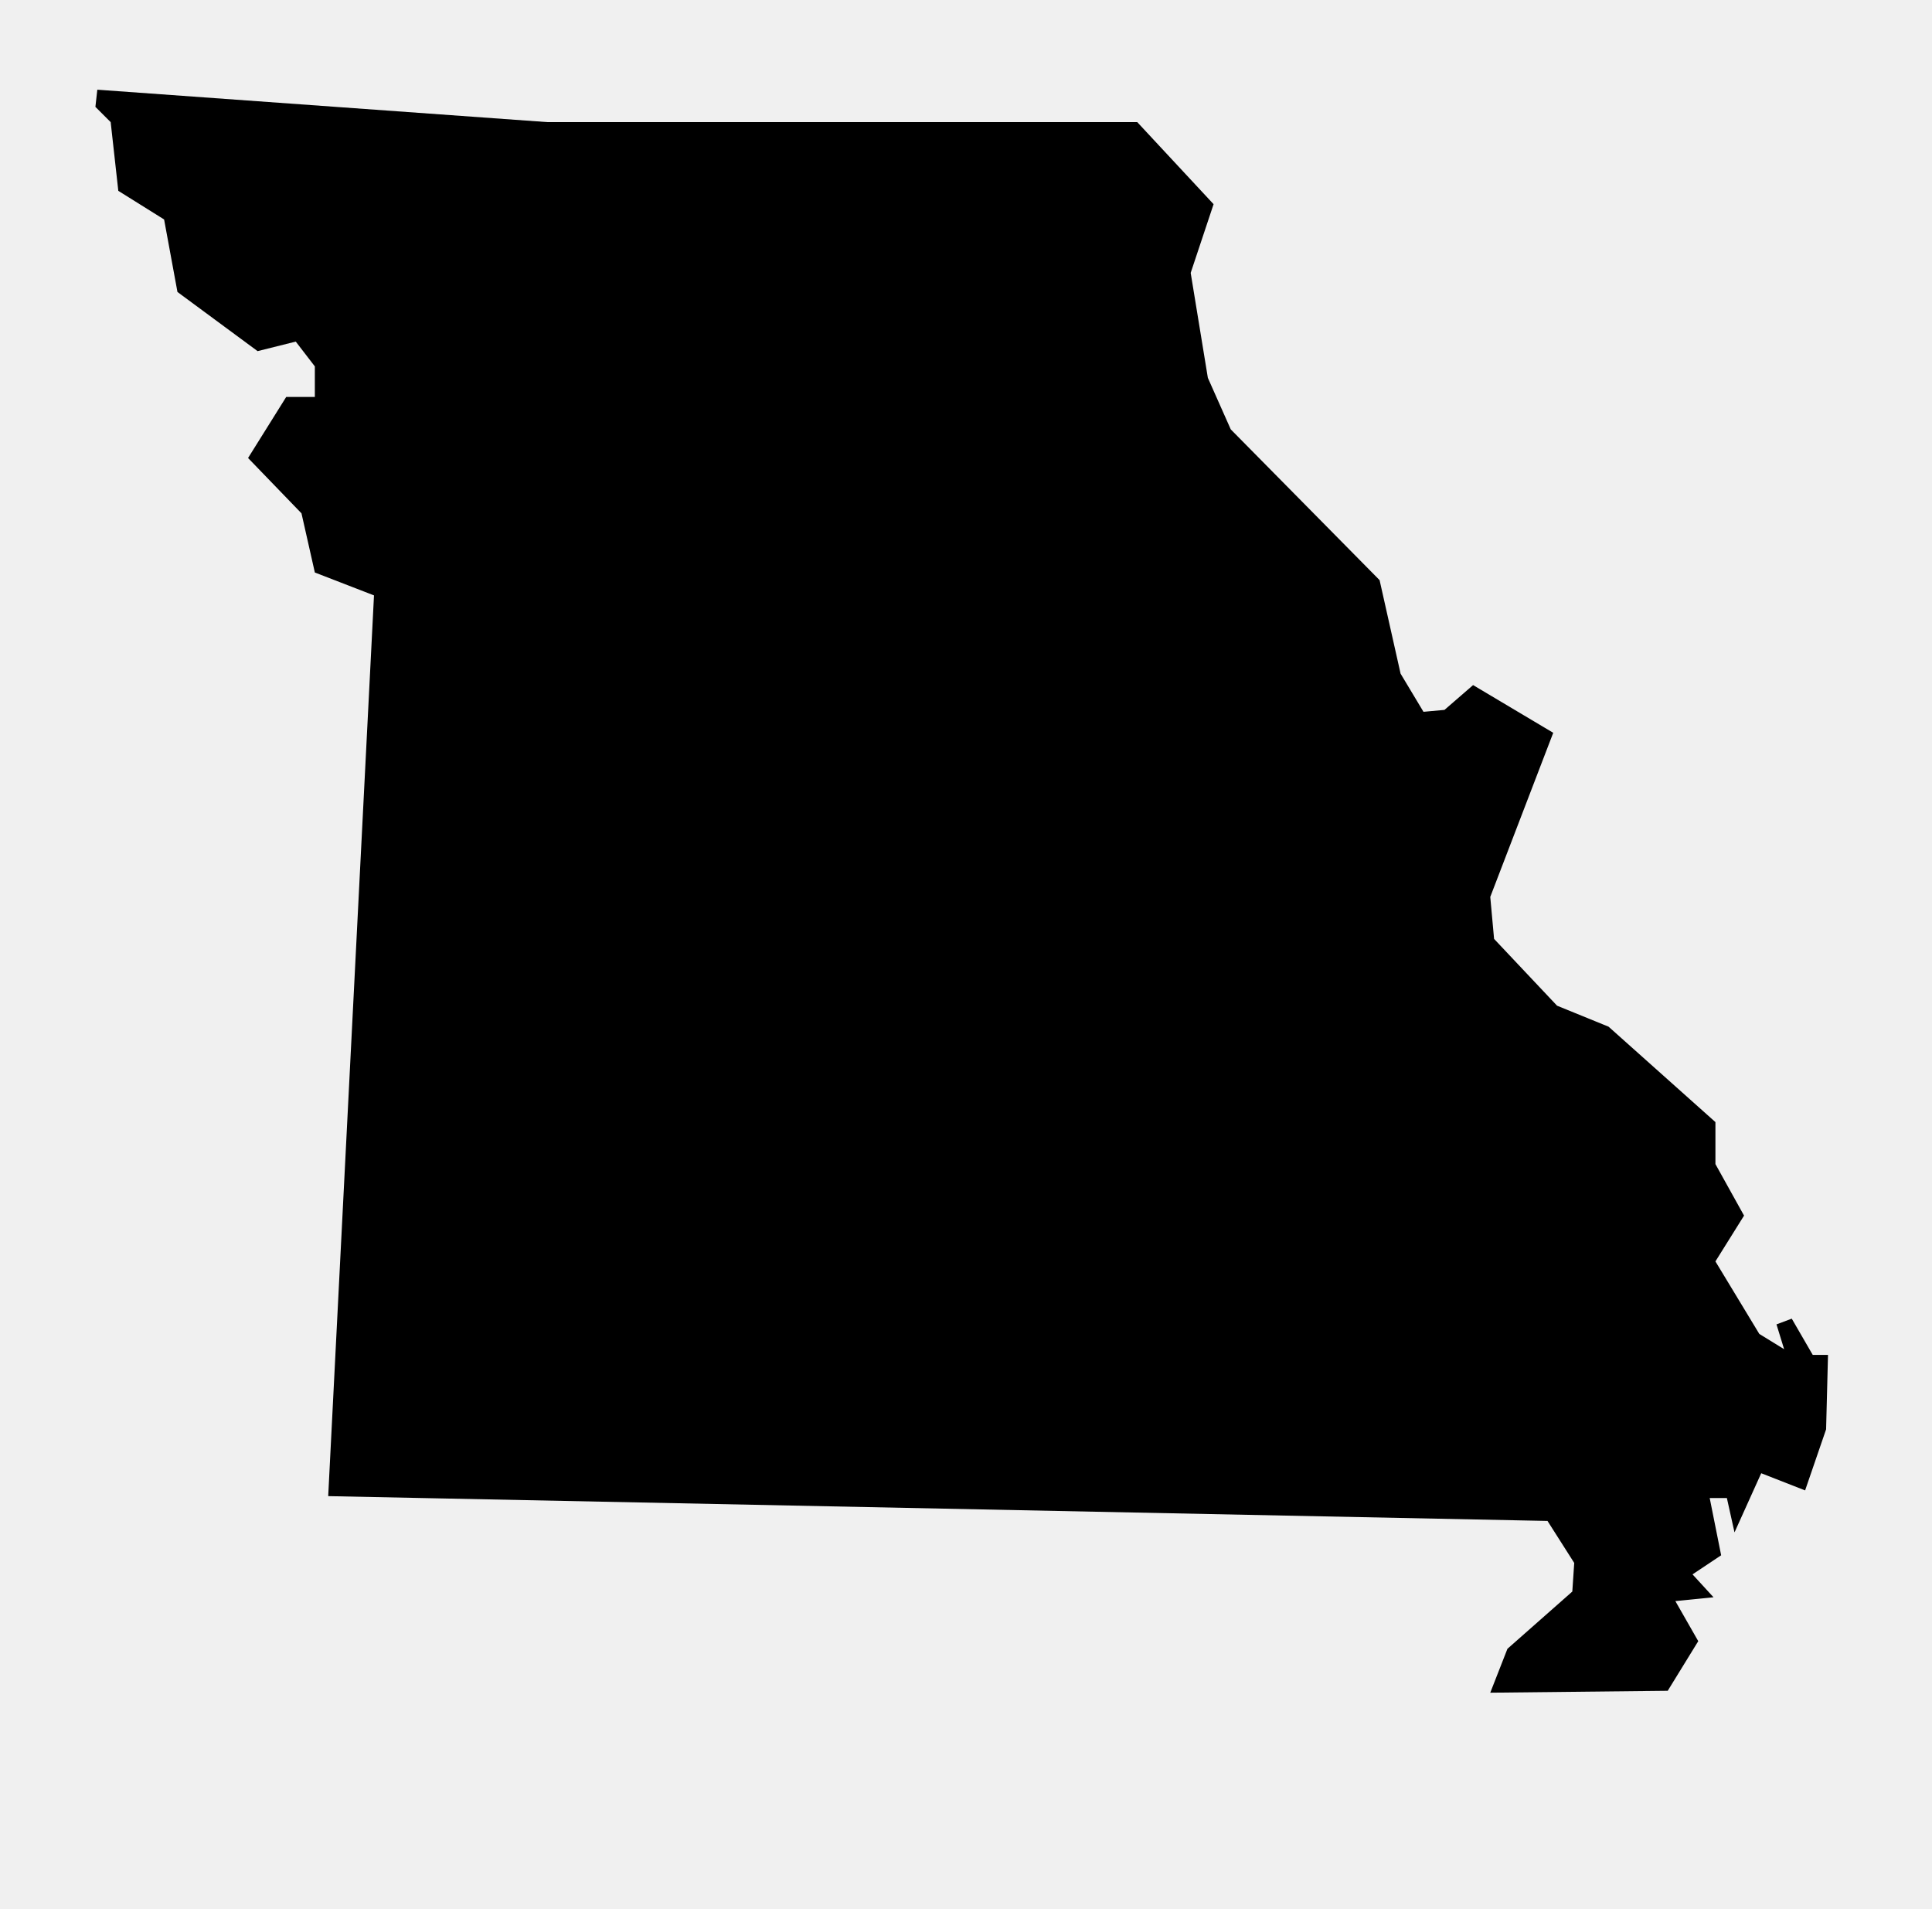
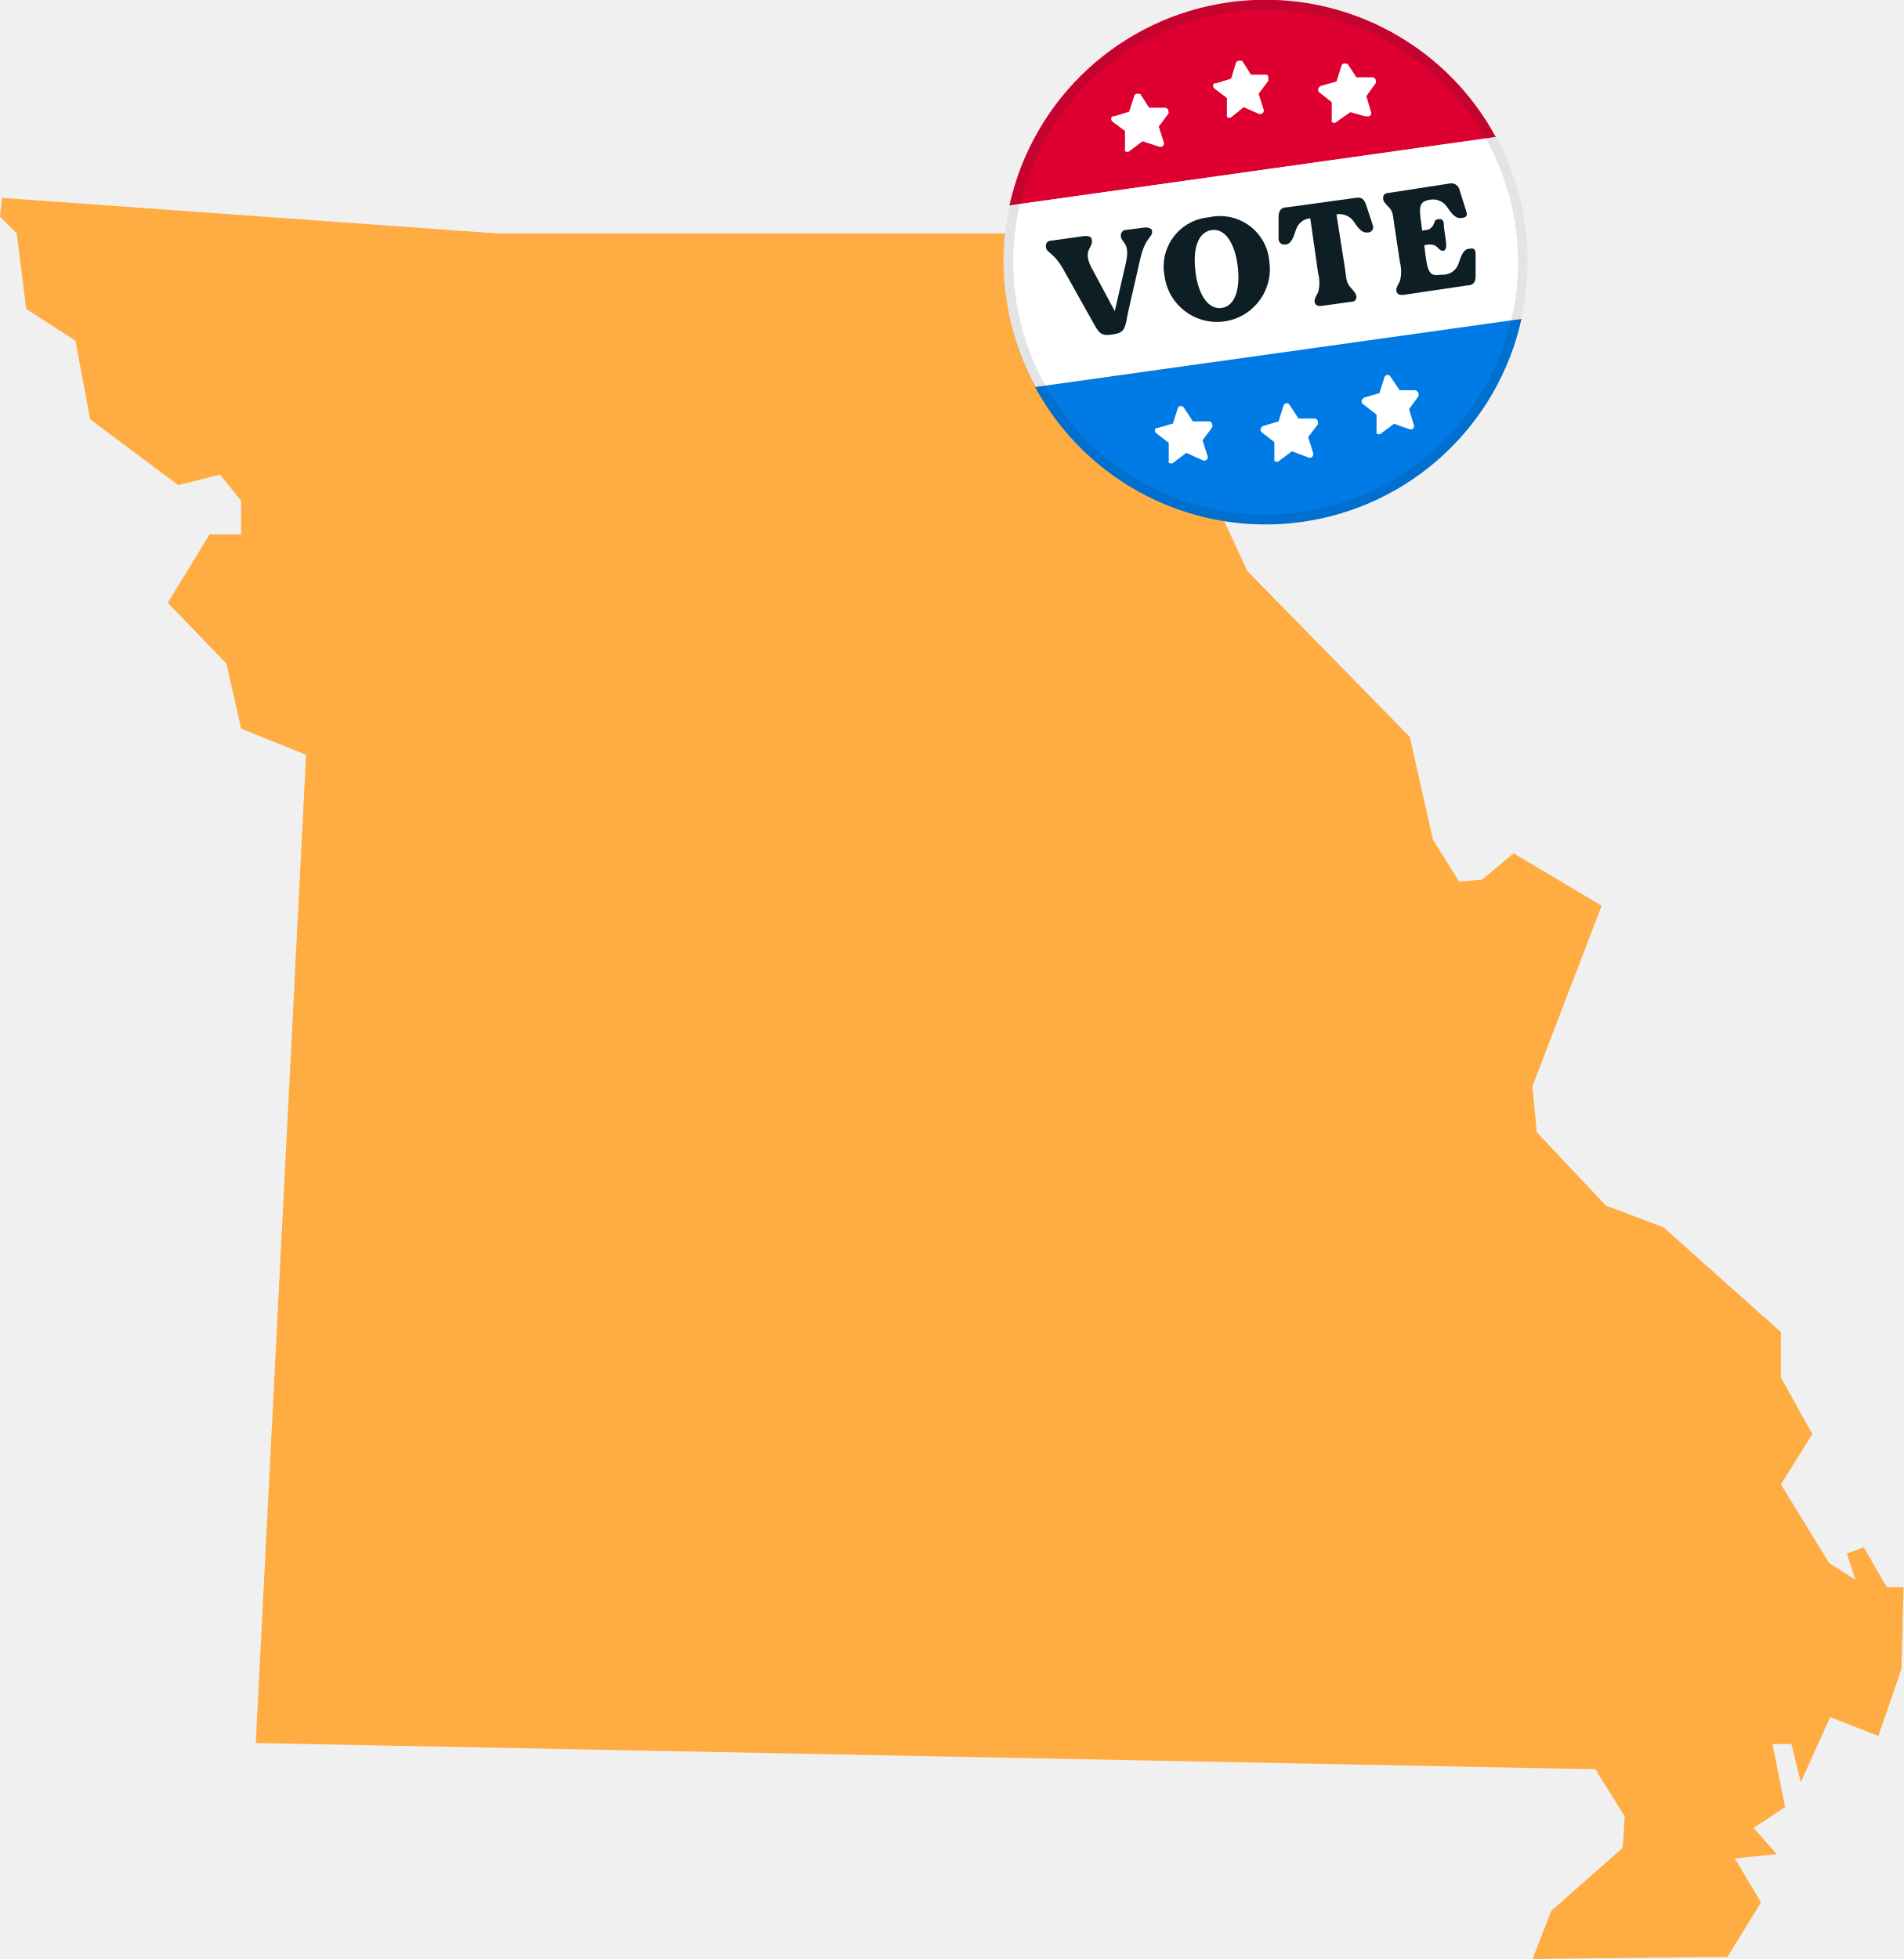
- <svg xmlns="http://www.w3.org/2000/svg" version="1.1" width="81" height="80" viewBox="0 0 81 80">
-   <path d="M50.88 8.56l-3.2-3.44h-24.72l-18.88-1.36-0.080 0.72 0.64 0.64 0.32 2.88 1.92 1.2 0.56 3.040 3.36 2.48 1.6-0.4 0.8 1.040v1.28h-1.2l-1.6 2.56 2.24 2.32 0.56 2.48 2.48 0.96-1.92 37.76 51.12 1.040 1.12 1.76-0.080 1.2-2.72 2.4-0.72 1.84 7.44-0.080 1.28-2.080-0.96-1.68 1.6-0.16-0.88-0.96 1.2-0.8-0.48-2.4h0.72l0.32 1.44 1.12-2.48 1.84 0.72 0.88-2.56 0.080-3.12h-0.64l-0.88-1.52-0.64 0.24 0.32 1.040-1.040-0.64-1.84-3.040 1.2-1.92-1.2-2.16v-1.76l-4.48-4-2.16-0.88-2.64-2.8-0.16-1.76 2.64-6.88-3.36-2-1.2 1.040-0.88 0.080-0.96-1.6-0.88-3.92-6.24-6.32-0.96-2.16-0.72-4.4z" />
+ <svg xmlns="http://www.w3.org/2000/svg" id="Layer_1" data-name="Layer 1" viewBox="0 0 72.64 74.75">
+   <defs>
+     <style>.cls-1{fill:#ffad43;}.cls-2{fill:#dd0031;}.cls-3{fill:#fff;}.cls-4{fill:#007ae5;}.cls-5,.cls-6{fill:#0e1e25;}.cls-6{fill-opacity:0.12;fill-rule:evenodd;}</style>
+   </defs>
+   <path class="cls-1" d="M46.88,12.35l-3.2-3.44H19L.08,7.55,0,8.27l.64.64L1,11.79,2.88,13l.56,3L6.8,18.51l1.6-.4.8,1v1.28H8L6.4,23l2.24,2.32.56,2.48,2.48,1L9.76,66.51l51.12,1L62,69.31l-.08,1.2-2.72,2.4-.72,1.84,7.44-.08,1.28-2.08-1-1.68,1.6-.16-.88-1,1.2-.8-.48-2.4h.72L68.72,68l1.12-2.48,1.84.72.88-2.56.08-3.12H72l-.88-1.52-.64.24.32,1-1-.64-1.84-3,1.2-1.92-1.2-2.16V50.83l-4.48-4L61.28,46l-2.64-2.8-.16-1.76,2.64-6.88-3.36-2-1.2,1-.88.08-1-1.6-.88-3.92L47.6,21.79l-1-2.16-.72-4.4Z" />
+   <path class="cls-2" d="M57.08,5.23,38.52,7.84A10,10,0,0,1,57.08,5.23Z" />
+   <path class="cls-3" d="M58.06,12.17a10,10,0,0,0-1-6.94L38.52,7.84a10.08,10.08,0,0,0,1,6.93Z" />
+   <path class="cls-4" d="M58.06,12.17a10,10,0,0,1-18.56,2.6Z" />
+   <path class="cls-3" d="M43.6,5.39l-.49.37a.13.13,0,0,1-.18,0,.15.15,0,0,1,0-.09V5l-.49-.37a.14.14,0,0,1,0-.19s0,0,.07,0l.58-.18.19-.59a.12.12,0,0,1,.16-.09.18.18,0,0,1,.07,0l.34.53h.61a.14.14,0,0,1,.13.14.11.11,0,0,1,0,.08l-.37.5.19.6a.13.13,0,0,1-.08.17h-.09Z" />
+   <path class="cls-3" d="M47.46,4.09,47,4.46a.13.13,0,0,1-.18,0,.16.16,0,0,1,0-.09l0-.63-.49-.37a.14.14,0,0,1,0-.19s0,0,.07,0l.58-.18.18-.59a.14.14,0,0,1,.17-.09.18.18,0,0,1,.07,0l.34.53h.6A.13.13,0,0,1,48.4,3a.19.19,0,0,1,0,.08l-.37.5.19.6a.14.14,0,0,1-.09.17.11.11,0,0,1-.08,0Z" />
+   <path class="cls-3" d="M51.53,4.28,51,4.65a.12.12,0,0,1-.18,0,.11.11,0,0,1,0-.08V3.9l-.48-.38a.13.13,0,0,1,0-.19.15.15,0,0,1,.06-.05L51,3.11l.19-.6a.12.12,0,0,1,.16-.08s.06,0,.07,0l.34.52h.61a.13.13,0,0,1,.13.14.11.11,0,0,1,0,.08l-.36.5.18.6a.13.13,0,0,1-.08.17H52.1Z" />
+   <path class="cls-3" d="M45.27,17.28l-.49.37a.13.13,0,0,1-.18,0,.11.11,0,0,1,0-.08V16.9l-.49-.38a.14.14,0,0,1,0-.19.18.18,0,0,1,.07,0l.58-.17.19-.6a.13.13,0,0,1,.23,0l.34.52h.61a.13.13,0,0,1,.13.14.11.11,0,0,1,0,.08l-.37.5.19.6a.13.13,0,0,1-.08.17.14.14,0,0,1-.09,0Z" />
+   <path class="cls-3" d="M49.3,17.22l-.48.36a.13.13,0,0,1-.19,0,.19.19,0,0,1,0-.08v-.63l-.49-.38a.14.14,0,0,1,0-.19.18.18,0,0,1,.07-.05l.58-.17.19-.6a.13.13,0,0,1,.16-.09.13.13,0,0,1,.07.06l.34.52h.61a.13.13,0,0,1,.13.14.13.13,0,0,1,0,.08l-.37.49.19.61a.14.14,0,0,1-.08.17.1.1,0,0,1-.09,0Z" />
+   <path class="cls-3" d="M53.2,16.17l-.49.36a.12.12,0,0,1-.18,0,.13.13,0,0,1,0-.08v-.63L52,15.41a.13.13,0,0,1,0-.19s0,0,.06-.05l.58-.17.19-.6a.13.13,0,0,1,.16-.09.11.11,0,0,1,.07.06l.35.52H54a.15.15,0,0,1,.13.14.16.16,0,0,1,0,.09l-.36.49.18.6a.12.12,0,0,1-.08.17.11.11,0,0,1-.08,0Z" />
+   <path class="cls-5" d="M43.61,8.69,43,8.77c-.16,0-.22.09-.23.21,0,.31.38.23.19,1.07l-.42,1.82-.88-1.64c-.38-.71.08-.77,0-1.09,0-.11-.14-.15-.31-.13l-1.21.17c-.16,0-.23.09-.23.21,0,.29.29.17.73,1l1.12,2c.22.41.35.42.71.37s.44-.16.52-.53c0-.12.3-1.35.51-2.3s.51-.84.46-1.15C43.91,8.7,43.78,8.66,43.61,8.69Z" />
+   <path class="cls-5" d="M46.14,8.29a1.89,1.89,0,0,0-1.7,2.25,2,2,0,1,0,4-.55A1.89,1.89,0,0,0,46.14,8.29Zm.48,3.46c-.51.07-.89-.49-1-1.37s.09-1.52.61-1.6.89.5,1,1.37S47.13,11.68,46.62,11.75Z" />
+   <path class="cls-5" d="M52.38,8.58c-.07-.24-.18-.54-.25-.76s-.17-.31-.4-.27l-2.62.36c-.23,0-.32.13-.32.38s0,.55,0,.79a.22.22,0,0,0,.25.25c.25,0,.33-.33.41-.55A.62.62,0,0,1,50,8.33l.3,2.1a1.38,1.38,0,0,1,0,.72c-.12.22-.15.3-.13.39s.11.16.28.13l1.08-.15c.17,0,.24-.09.23-.2s-.06-.17-.22-.35-.16-.3-.21-.69L51,8.18a.66.66,0,0,1,.67.29c.13.19.29.44.54.4A.2.2,0,0,0,52.38,8.58Z" />
+   <path class="cls-5" d="M56.09,9.49c-.26,0-.34.31-.42.53a.62.62,0,0,1-.56.46H55c-.37.06-.5,0-.59-.65l-.06-.47a.67.67,0,0,1,.4,0c.16.11.2.22.32.21s.13-.17.11-.34l-.08-.57c0-.17,0-.32-.2-.3s-.12.14-.25.29-.2.11-.38.15l-.05-.39c-.09-.6,0-.73.35-.79a.65.65,0,0,1,.66.29c.13.19.29.44.54.41s.22-.13.17-.3l-.24-.76A.32.32,0,0,0,55.33,7L53,7.36c-.16,0-.23.09-.22.21s.05.16.22.34.15.31.21.69L53.42,10a1.42,1.42,0,0,1,0,.73c-.12.21-.15.29-.13.39s.11.15.28.13L56,10.89c.22,0,.31-.12.31-.36s0-.56,0-.81S56.22,9.47,56.09,9.49Z" />
+   <path class="cls-6" d="M49.63,19.54a9.63,9.63,0,1,0-10.87-8.2A9.62,9.62,0,0,0,49.63,19.54Zm0,.37A10,10,0,1,0,38.39,11.4,10,10,0,0,0,49.68,19.91Z" />
</svg>
